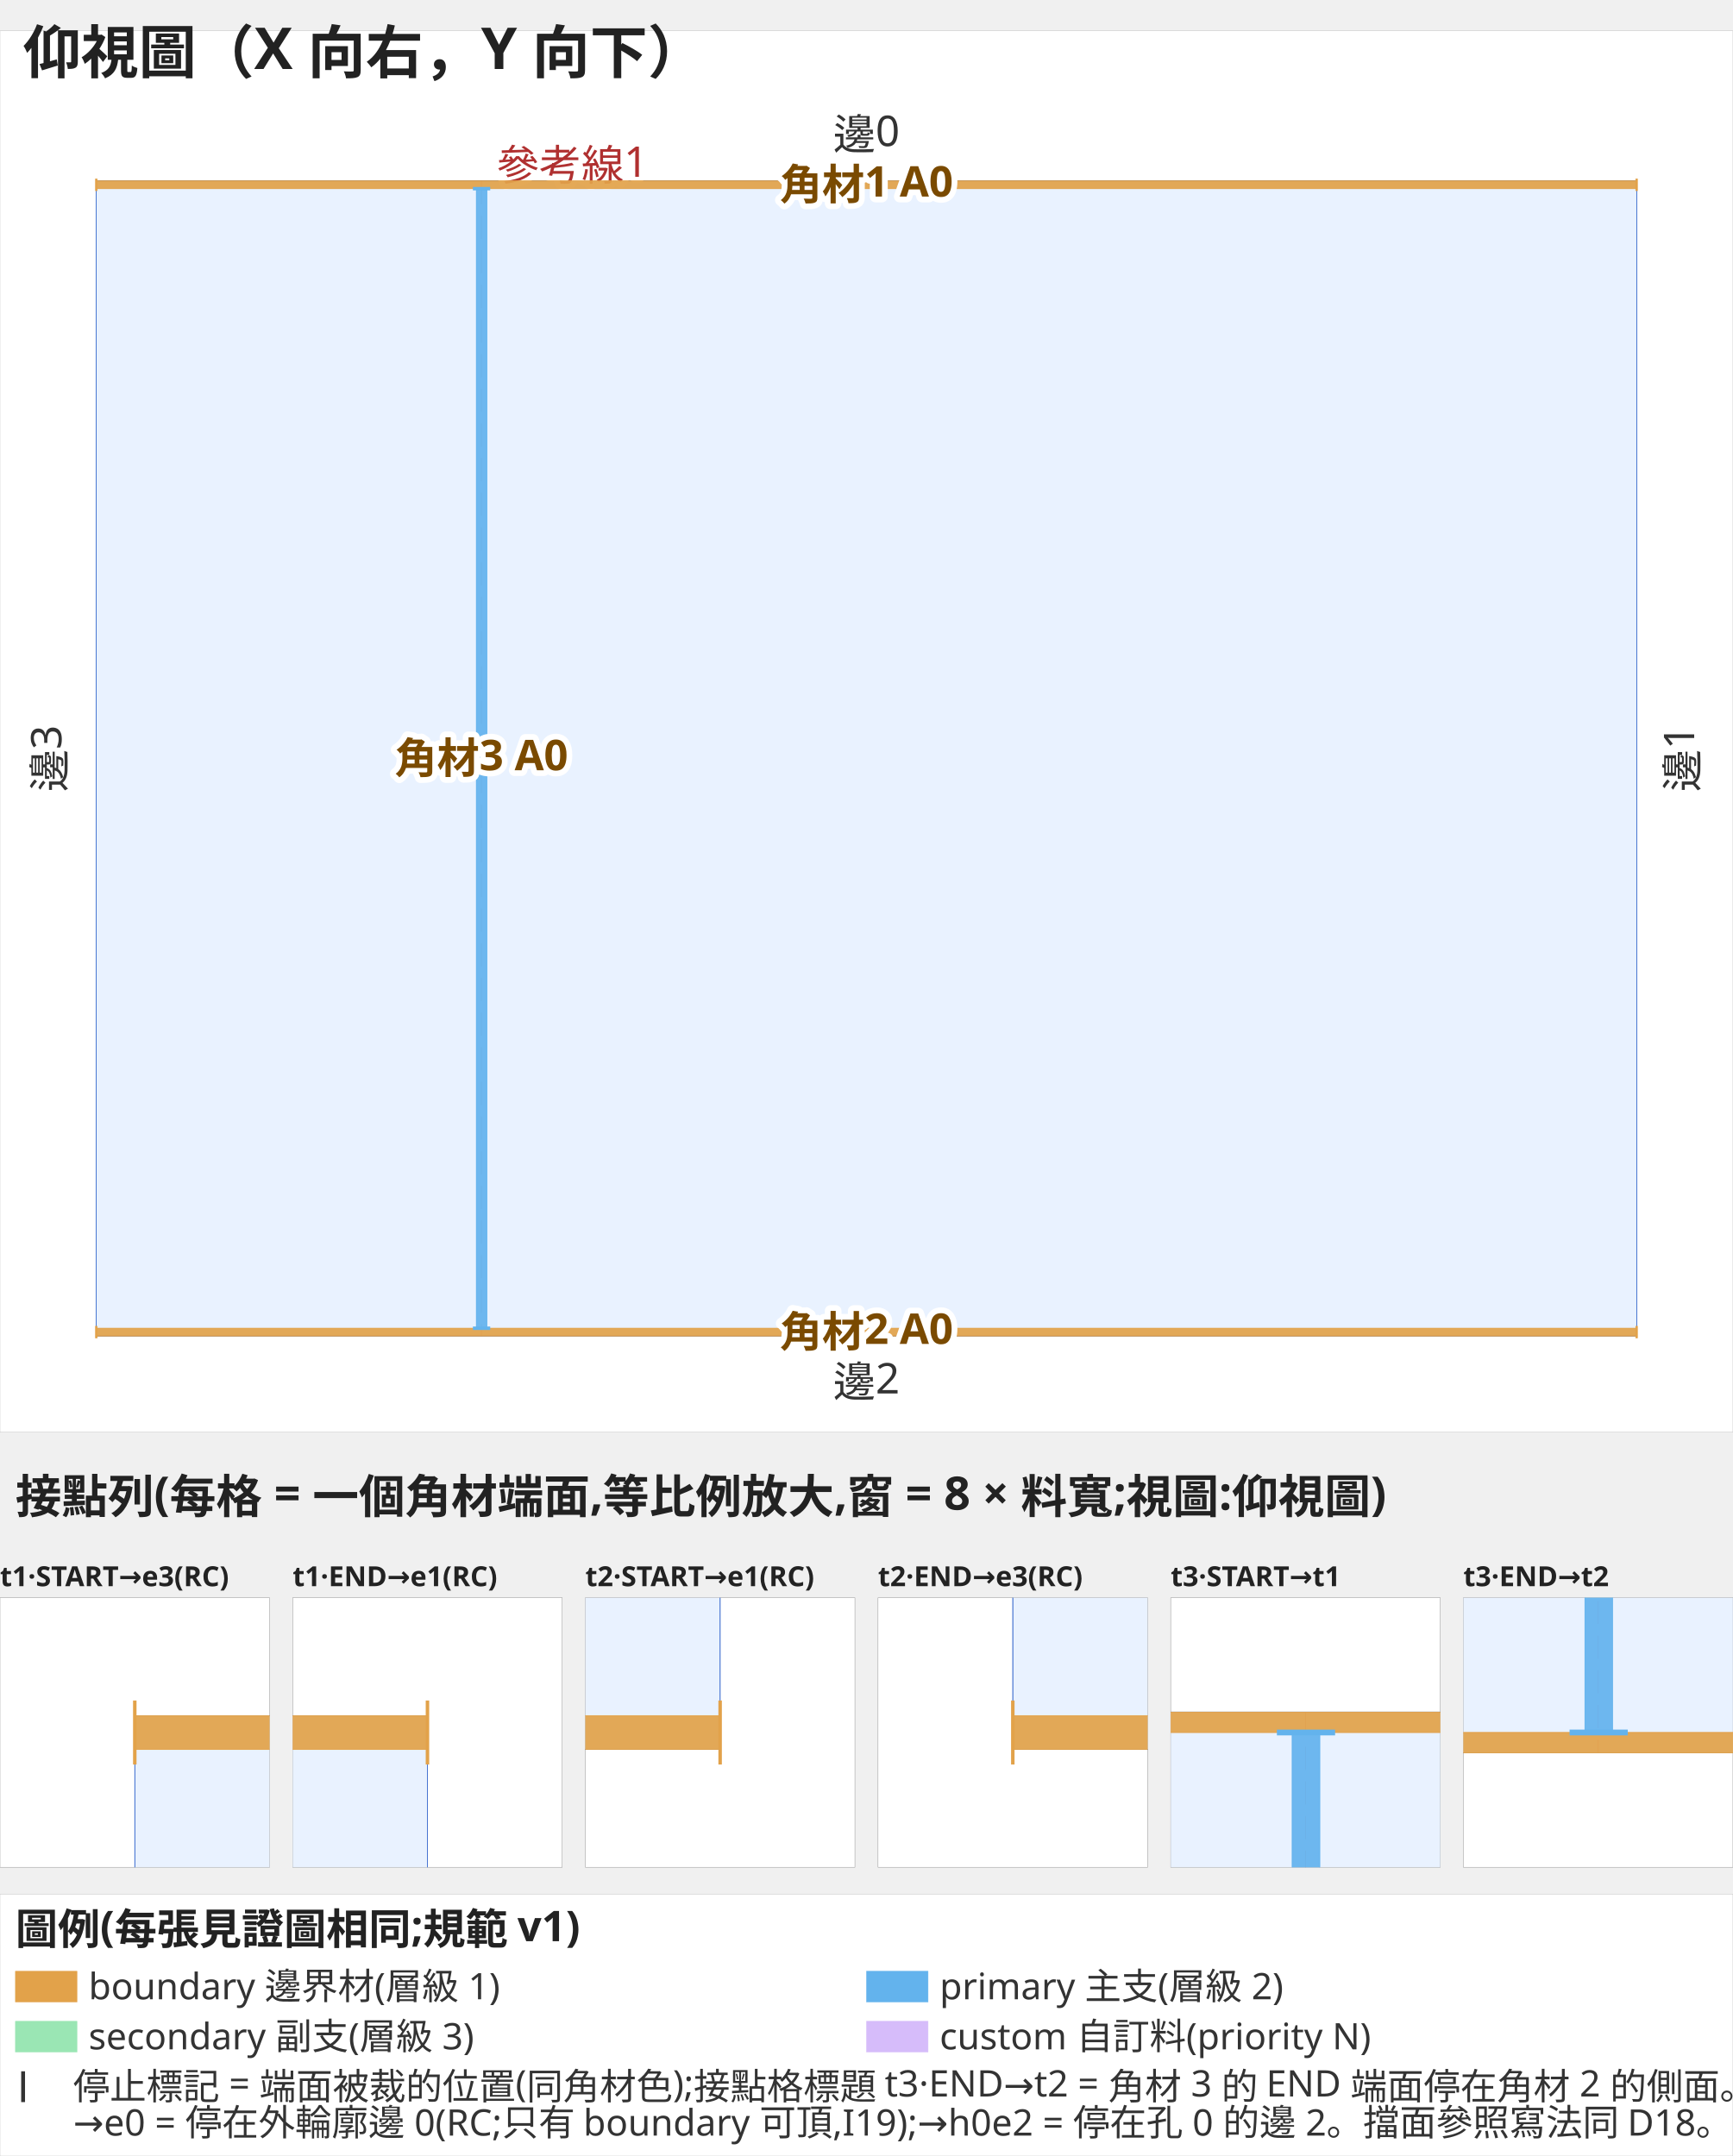
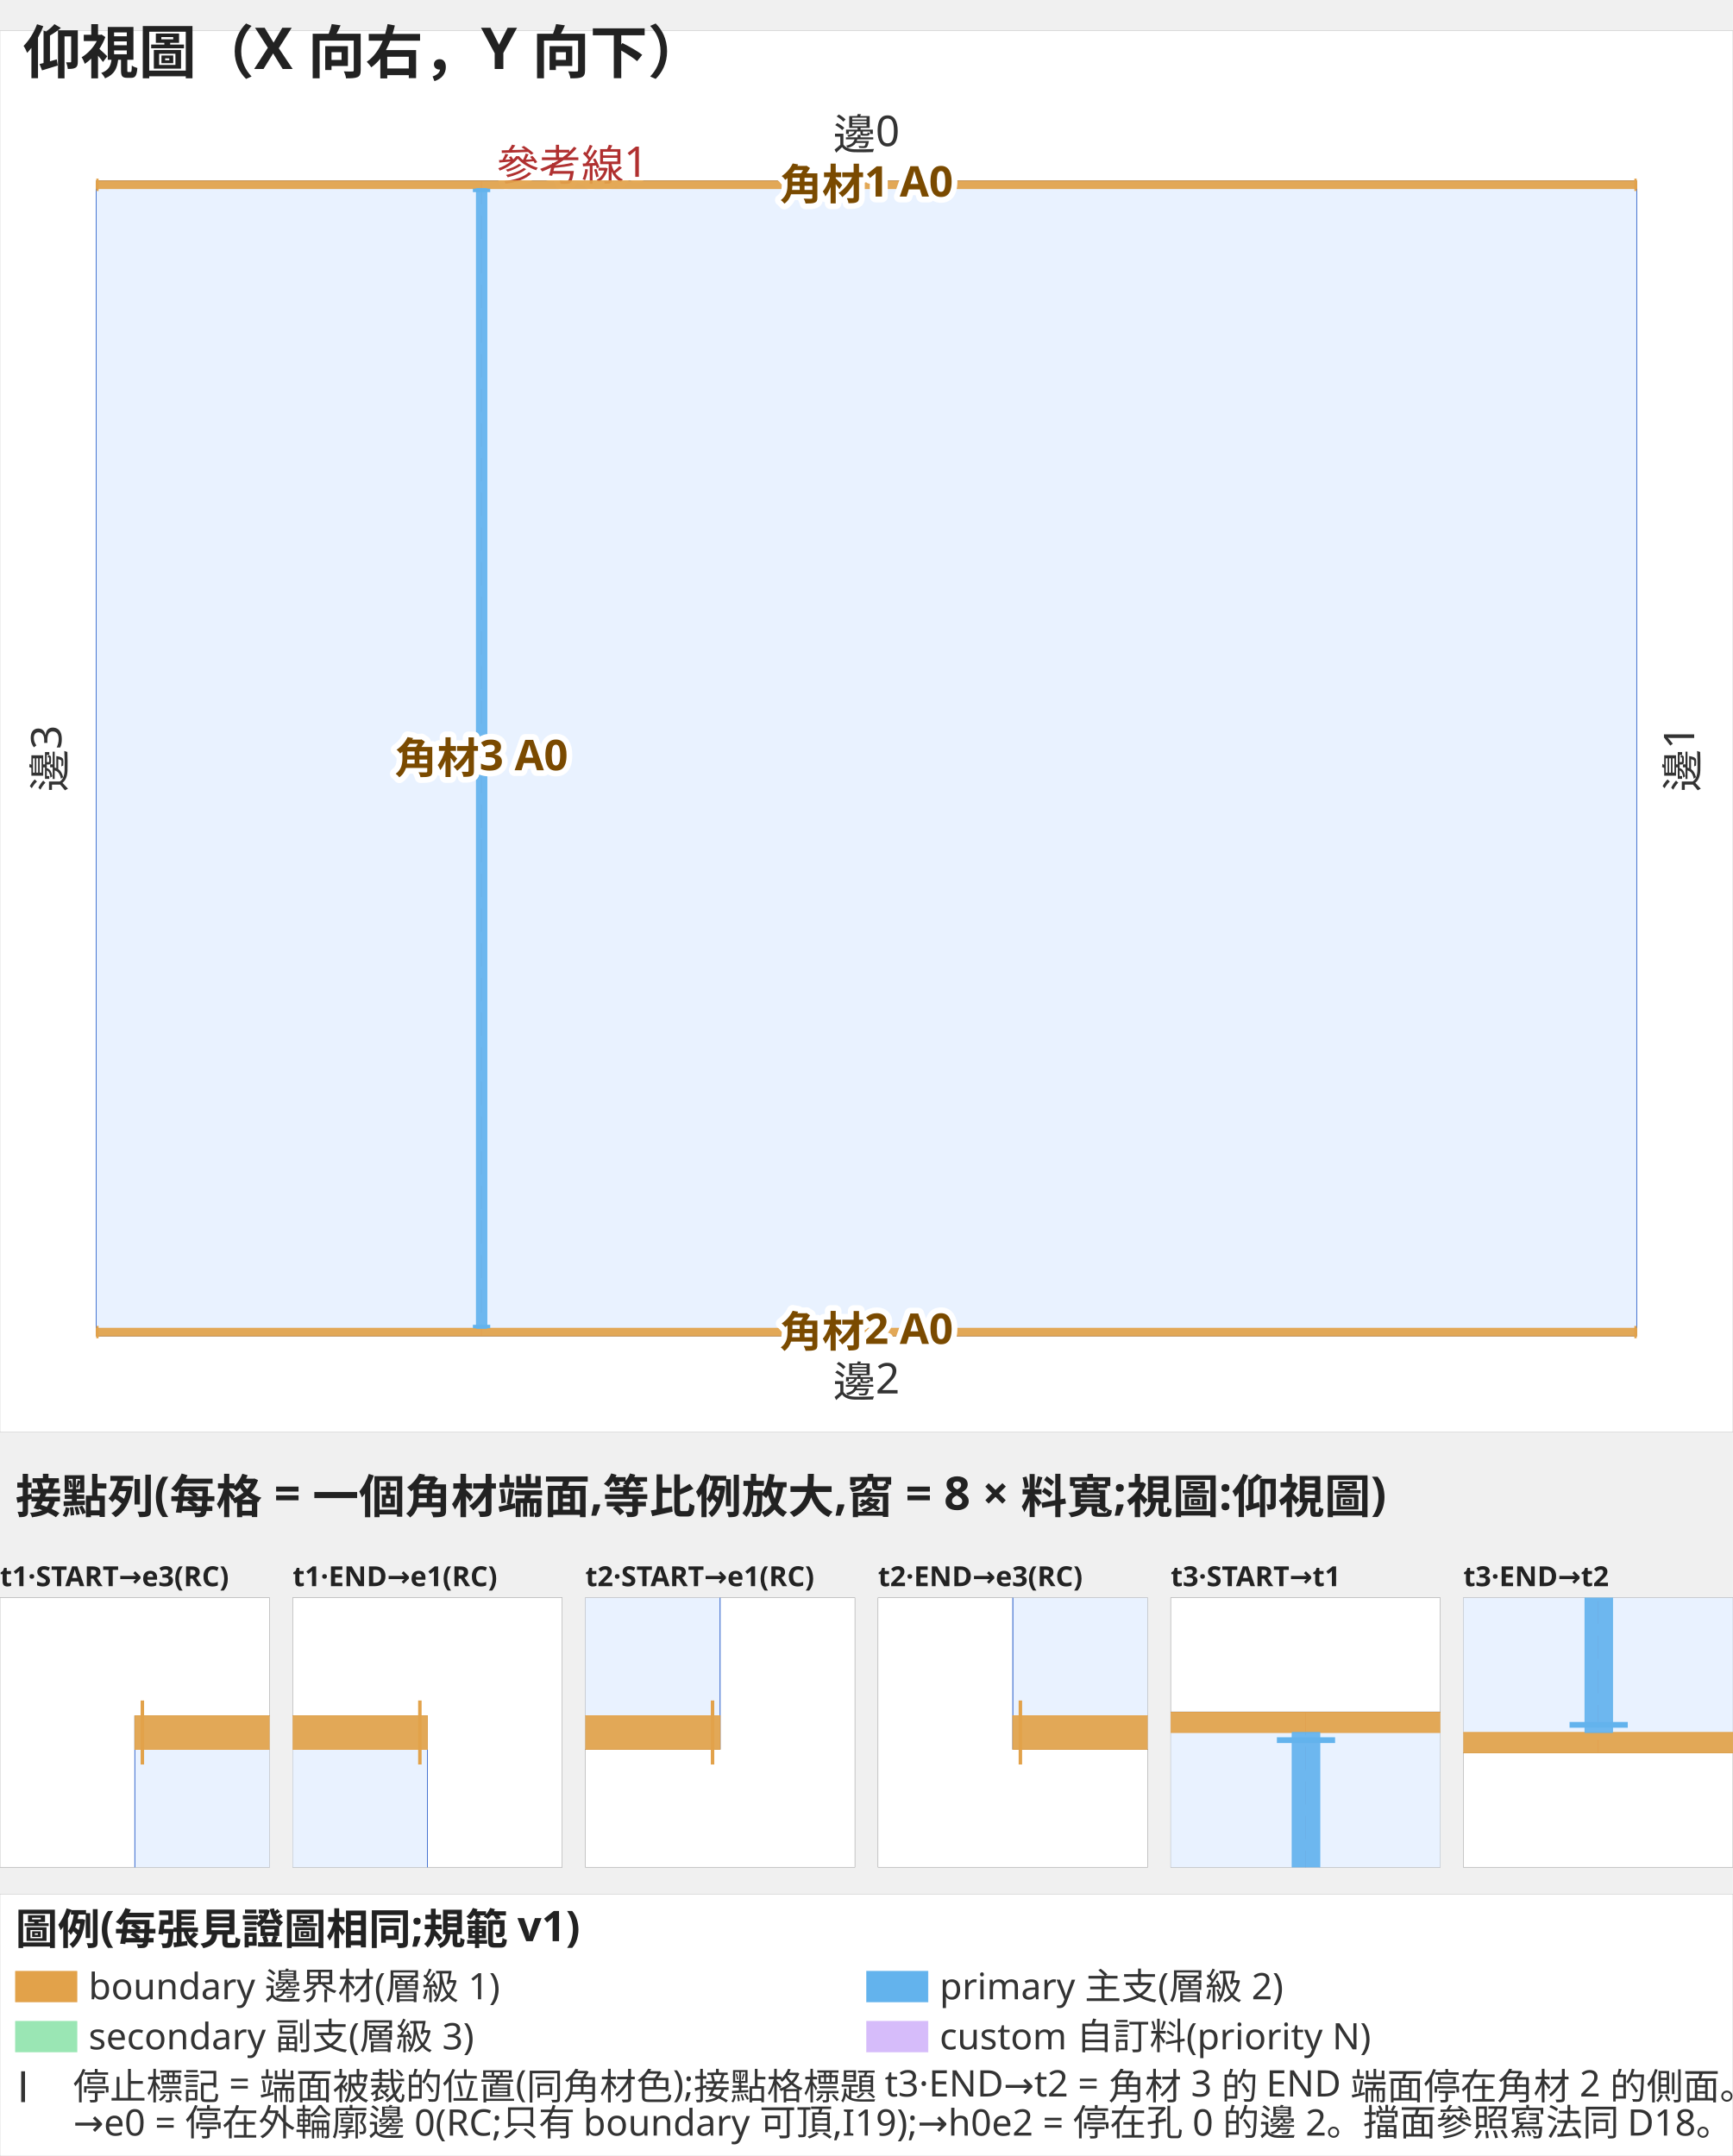
<svg xmlns="http://www.w3.org/2000/svg" width="100%" viewBox="0 1460 4500 5600" data-full="0 1460 4500 5600">
  <style>
  polygon, line, rect { vector-effect: non-scaling-stroke; }
  .frame { fill: #ffffff; stroke: #bbbbbb; stroke-width: 1px; }
  .title { font: bold 150px sans-serif; fill: #222222; }
  .label { font: 110px sans-serif; fill: #333333; text-anchor: middle; dominant-baseline: middle; }
  .guide-label { text-anchor: start; fill: #b03030; }
  .timber-label { fill: #7a4a00; font-weight: bold; }
  .guide-label, .timber-label { paint-order: stroke; stroke: #ffffff; stroke-width: 30px; stroke-linejoin: round; }
  .surface { fill: #dbe9ff; fill-opacity: 0.6; stroke: #3366cc; stroke-width: 1.5px; }
  .hole { fill: #ffffff; stroke: #3366cc; stroke-width: 1.5px; }
  .edge { stroke: #3366cc; stroke-width: 1.5px; }
  .edge-free { stroke: #e08020; stroke-width: 1.5px; stroke-dasharray: 30 15; }
  .guide { stroke: #cc3333; stroke-width: 1px; stroke-dasharray: 60 30; }
  .timber-face { fill: #ffd27f; fill-opacity: 0.5; stroke: #a06000; stroke-width: 1.5px; }
  .timber-face-near { fill-opacity: 0.85; }
</style>
  <style id="witness">.role-boundary{fill:#e2a24a;stroke:#e2a24a}.role-primary{fill:#63b3ed;stroke:#63b3ed}.role-secondary{fill:#9ae6b4;stroke:#9ae6b4}.role-custom{fill:#d6bcfa;stroke:#d6bcfa}.stop{fill:none;stroke-linecap:butt}.stop-label{font:bold 110px sans-serif;dominant-baseline:middle;paint-order:stroke;stroke:#ffffff;stroke-width:30px;stroke-linejoin:round}.tile-frame{fill:#ffffff;stroke:#888888;stroke-width:1px}.tile-title{font:bold 72px sans-serif;fill:#222222}.tile .label{display:none}.legend-title{font:bold 110px sans-serif;fill:#222222}.legend-text{font:95px sans-serif;fill:#333333;dominant-baseline:middle}.legend-box{fill:#ffffff;stroke:#bbbbbb;stroke-width:1px}.section-title{font:bold 120px sans-serif;fill:#222222}</style>
  <g transform="translate(250,1930)" data-view="bottom">
    <rect class="frame" x="-250" y="-390" width="4500" height="3640" />
    <text x="-190" y="-280" class="title">仰視圖（X 向右，Y 向下）</text>
    <polygon points="0,0 4000,0 4000,3000 0,3000" class="surface" />
    <line x1="0" y1="0" x2="4000" y2="0" class="edge" />
    <text x="2000" y="-120" class="label">邊0</text>
    <line x1="4000" y1="0" x2="4000" y2="3000" class="edge" />
    <text x="4120" y="1500" class="label" transform="rotate(-90 4120 1500)">邊1</text>
    <line x1="4000" y1="3000" x2="0" y2="3000" class="edge" />
    <text x="2000" y="3120" class="label">邊2</text>
    <line x1="0" y1="3000" x2="0" y2="0" class="edge" />
    <text x="-120" y="1500" class="label" transform="rotate(-90 -120 1500)">邊3</text>
    <line x1="1000" y1="0" x2="1000" y2="3000" class="guide" />
    <text x="1040" y="-40" class="label guide-label">參考線1</text>
    <polygon points="0,0 4000,0 4000,20 0,20" class="timber-face role-boundary" data-t="1" />
    <polygon points="0,0 0,20 4000,20 4000,0" class="timber-face timber-face-near role-boundary" data-t="1" />
    <text x="2000" y="10" class="label timber-label">角材1 A0</text>
    <polygon points="4000,3000 0,3000 0,2980 4000,2980" class="timber-face role-boundary" data-t="2" />
    <polygon points="4000,3000 4000,2980 0,2980 0,3000" class="timber-face timber-face-near role-boundary" data-t="2" />
    <text x="2000" y="2990" class="label timber-label">角材2 A0</text>
    <polygon points="1014,20 1014,2980 987,2980 987,20" class="timber-face role-primary" data-t="3" />
    <polygon points="1014,20 987,20 987,2980 1014,2980" class="timber-face timber-face-near role-primary" data-t="3" />
    <text x="1000" y="1500" class="label timber-label">角材3 A0</text>
-     <line x1="0" y1="-6" x2="0" y2="26" class="stop" stroke="#e2a24a" stroke-width="6" data-joint="t1.START" />
-     <line x1="4000" y1="-6" x2="4000" y2="26" class="stop" stroke="#e2a24a" stroke-width="6" data-joint="t1.END" />
-     <line x1="4000" y1="2974" x2="4000" y2="3006" class="stop" stroke="#e2a24a" stroke-width="6" data-joint="t2.START" />
-     <line x1="0" y1="2974" x2="0" y2="3006" class="stop" stroke="#e2a24a" stroke-width="6" data-joint="t2.END" />
-     <line x1="978" y1="20" x2="1023" y2="20" class="stop" stroke="#63b3ed" stroke-width="9" data-joint="t3.START" />
-     <line x1="978" y1="2980" x2="1023" y2="2980" class="stop" stroke="#63b3ed" stroke-width="9" data-joint="t3.END" />
+     <line x1="3" y1="-6" x2="3" y2="26" class="stop" stroke="#e2a24a" stroke-width="6" data-joint="t1.START" />
+     <line x1="3997" y1="-6" x2="3997" y2="26" class="stop" stroke="#e2a24a" stroke-width="6" data-joint="t1.END" />
+     <line x1="3997" y1="2974" x2="3997" y2="3006" class="stop" stroke="#e2a24a" stroke-width="6" data-joint="t2.START" />
+     <line x1="3" y1="2974" x2="3" y2="3006" class="stop" stroke="#e2a24a" stroke-width="6" data-joint="t2.END" />
+     <line x1="978" y1="24.5" x2="1023" y2="24.5" class="stop" stroke="#63b3ed" stroke-width="9" data-joint="t3.START" />
+     <line x1="978" y1="2975.5" x2="1023" y2="2975.5" class="stop" stroke="#63b3ed" stroke-width="9" data-joint="t3.END" />
  </g>
  <text x="40" y="5390" class="section-title">接點列(每格 = 一個角材端面,等比例放大,窗 = 8 × 料寬;視圖:仰視圖)</text>
  <text x="0" y="5580" class="tile-title">t1·START→e3(RC)</text>
  <rect x="0" y="5610" width="700" height="700" class="tile-frame" />
  <svg x="0" y="5610" width="700" height="700" viewBox="-80 -70 160 160" preserveAspectRatio="xMidYMid meet" class="tile" data-joint="t1.START">
    <polygon points="0,0 4000,0 4000,3000 0,3000" class="surface" />
    <line x1="0" y1="0" x2="4000" y2="0" class="edge" />
    <line x1="4000" y1="0" x2="4000" y2="3000" class="edge" />
    <line x1="4000" y1="3000" x2="0" y2="3000" class="edge" />
    <line x1="0" y1="3000" x2="0" y2="0" class="edge" />
    <line x1="1000" y1="0" x2="1000" y2="3000" class="guide" />
    <polygon points="0,0 4000,0 4000,20 0,20" class="timber-face role-boundary" data-t="1" />
    <polygon points="0,0 0,20 4000,20 4000,0" class="timber-face timber-face-near role-boundary" data-t="1" />
    <polygon points="4000,3000 0,3000 0,2980 4000,2980" class="timber-face role-boundary" data-t="2" />
    <polygon points="4000,3000 4000,2980 0,2980 0,3000" class="timber-face timber-face-near role-boundary" data-t="2" />
    <polygon points="1014,20 1014,2980 987,2980 987,20" class="timber-face role-primary" data-t="3" />
    <polygon points="1014,20 987,20 987,2980 1014,2980" class="timber-face timber-face-near role-primary" data-t="3" />
-     <line x1="0" y1="-9" x2="0" y2="29" class="stop" stroke="#e2a24a" stroke-width="9" data-joint="t1.START" />
+     <line x1="4.5" y1="-9" x2="4.5" y2="29" class="stop" stroke="#e2a24a" stroke-width="9" data-joint="t1.START" />
  </svg>
  <text x="760" y="5580" class="tile-title">t1·END→e1(RC)</text>
  <rect x="760" y="5610" width="700" height="700" class="tile-frame" />
  <svg x="760" y="5610" width="700" height="700" viewBox="3920 -70 160 160" preserveAspectRatio="xMidYMid meet" class="tile" data-joint="t1.END">
    <polygon points="0,0 4000,0 4000,3000 0,3000" class="surface" />
    <line x1="0" y1="0" x2="4000" y2="0" class="edge" />
    <line x1="4000" y1="0" x2="4000" y2="3000" class="edge" />
    <line x1="4000" y1="3000" x2="0" y2="3000" class="edge" />
    <line x1="0" y1="3000" x2="0" y2="0" class="edge" />
    <line x1="1000" y1="0" x2="1000" y2="3000" class="guide" />
    <polygon points="0,0 4000,0 4000,20 0,20" class="timber-face role-boundary" data-t="1" />
    <polygon points="0,0 0,20 4000,20 4000,0" class="timber-face timber-face-near role-boundary" data-t="1" />
    <polygon points="4000,3000 0,3000 0,2980 4000,2980" class="timber-face role-boundary" data-t="2" />
    <polygon points="4000,3000 4000,2980 0,2980 0,3000" class="timber-face timber-face-near role-boundary" data-t="2" />
    <polygon points="1014,20 1014,2980 987,2980 987,20" class="timber-face role-primary" data-t="3" />
    <polygon points="1014,20 987,20 987,2980 1014,2980" class="timber-face timber-face-near role-primary" data-t="3" />
-     <line x1="4000" y1="-9" x2="4000" y2="29" class="stop" stroke="#e2a24a" stroke-width="9" data-joint="t1.END" />
+     <line x1="3995.5" y1="-9" x2="3995.5" y2="29" class="stop" stroke="#e2a24a" stroke-width="9" data-joint="t1.END" />
  </svg>
  <text x="1520" y="5580" class="tile-title">t2·START→e1(RC)</text>
  <rect x="1520" y="5610" width="700" height="700" class="tile-frame" />
  <svg x="1520" y="5610" width="700" height="700" viewBox="3920 2910 160 160" preserveAspectRatio="xMidYMid meet" class="tile" data-joint="t2.START">
    <polygon points="0,0 4000,0 4000,3000 0,3000" class="surface" />
    <line x1="0" y1="0" x2="4000" y2="0" class="edge" />
    <line x1="4000" y1="0" x2="4000" y2="3000" class="edge" />
    <line x1="4000" y1="3000" x2="0" y2="3000" class="edge" />
    <line x1="0" y1="3000" x2="0" y2="0" class="edge" />
    <line x1="1000" y1="0" x2="1000" y2="3000" class="guide" />
    <polygon points="0,0 4000,0 4000,20 0,20" class="timber-face role-boundary" data-t="1" />
    <polygon points="0,0 0,20 4000,20 4000,0" class="timber-face timber-face-near role-boundary" data-t="1" />
    <polygon points="4000,3000 0,3000 0,2980 4000,2980" class="timber-face role-boundary" data-t="2" />
    <polygon points="4000,3000 4000,2980 0,2980 0,3000" class="timber-face timber-face-near role-boundary" data-t="2" />
    <polygon points="1014,20 1014,2980 987,2980 987,20" class="timber-face role-primary" data-t="3" />
    <polygon points="1014,20 987,20 987,2980 1014,2980" class="timber-face timber-face-near role-primary" data-t="3" />
-     <line x1="4000" y1="2971" x2="4000" y2="3009" class="stop" stroke="#e2a24a" stroke-width="9" data-joint="t2.START" />
+     <line x1="3995.5" y1="2971" x2="3995.5" y2="3009" class="stop" stroke="#e2a24a" stroke-width="9" data-joint="t2.START" />
  </svg>
  <text x="2280" y="5580" class="tile-title">t2·END→e3(RC)</text>
  <rect x="2280" y="5610" width="700" height="700" class="tile-frame" />
  <svg x="2280" y="5610" width="700" height="700" viewBox="-80 2910 160 160" preserveAspectRatio="xMidYMid meet" class="tile" data-joint="t2.END">
    <polygon points="0,0 4000,0 4000,3000 0,3000" class="surface" />
    <line x1="0" y1="0" x2="4000" y2="0" class="edge" />
    <line x1="4000" y1="0" x2="4000" y2="3000" class="edge" />
    <line x1="4000" y1="3000" x2="0" y2="3000" class="edge" />
    <line x1="0" y1="3000" x2="0" y2="0" class="edge" />
    <line x1="1000" y1="0" x2="1000" y2="3000" class="guide" />
    <polygon points="0,0 4000,0 4000,20 0,20" class="timber-face role-boundary" data-t="1" />
    <polygon points="0,0 0,20 4000,20 4000,0" class="timber-face timber-face-near role-boundary" data-t="1" />
    <polygon points="4000,3000 0,3000 0,2980 4000,2980" class="timber-face role-boundary" data-t="2" />
    <polygon points="4000,3000 4000,2980 0,2980 0,3000" class="timber-face timber-face-near role-boundary" data-t="2" />
    <polygon points="1014,20 1014,2980 987,2980 987,20" class="timber-face role-primary" data-t="3" />
    <polygon points="1014,20 987,20 987,2980 1014,2980" class="timber-face timber-face-near role-primary" data-t="3" />
-     <line x1="0" y1="2971" x2="0" y2="3009" class="stop" stroke="#e2a24a" stroke-width="9" data-joint="t2.END" />
+     <line x1="4.5" y1="2971" x2="4.5" y2="3009" class="stop" stroke="#e2a24a" stroke-width="9" data-joint="t2.END" />
  </svg>
  <text x="3040" y="5580" class="tile-title">t3·START→t1</text>
  <rect x="3040" y="5610" width="700" height="700" class="tile-frame" />
  <svg x="3040" y="5610" width="700" height="700" viewBox="868 -112 264 264" preserveAspectRatio="xMidYMid meet" class="tile" data-joint="t3.START">
    <polygon points="0,0 4000,0 4000,3000 0,3000" class="surface" />
    <line x1="0" y1="0" x2="4000" y2="0" class="edge" />
    <line x1="4000" y1="0" x2="4000" y2="3000" class="edge" />
    <line x1="4000" y1="3000" x2="0" y2="3000" class="edge" />
    <line x1="0" y1="3000" x2="0" y2="0" class="edge" />
    <line x1="1000" y1="0" x2="1000" y2="3000" class="guide" />
    <polygon points="0,0 4000,0 4000,20 0,20" class="timber-face role-boundary" data-t="1" />
    <polygon points="0,0 0,20 4000,20 4000,0" class="timber-face timber-face-near role-boundary" data-t="1" />
    <polygon points="4000,3000 0,3000 0,2980 4000,2980" class="timber-face role-boundary" data-t="2" />
    <polygon points="4000,3000 4000,2980 0,2980 0,3000" class="timber-face timber-face-near role-boundary" data-t="2" />
    <polygon points="1014,20 1014,2980 987,2980 987,20" class="timber-face role-primary" data-t="3" />
    <polygon points="1014,20 987,20 987,2980 1014,2980" class="timber-face timber-face-near role-primary" data-t="3" />
-     <line x1="972" y1="20" x2="1029" y2="20" class="stop" stroke="#63b3ed" stroke-width="15" data-joint="t3.START" />
+     <line x1="972" y1="27.5" x2="1029" y2="27.5" class="stop" stroke="#63b3ed" stroke-width="15" data-joint="t3.START" />
  </svg>
  <text x="3800" y="5580" class="tile-title">t3·END→t2</text>
  <rect x="3800" y="5610" width="700" height="700" class="tile-frame" />
  <svg x="3800" y="5610" width="700" height="700" viewBox="868 2848 264 264" preserveAspectRatio="xMidYMid meet" class="tile" data-joint="t3.END">
    <polygon points="0,0 4000,0 4000,3000 0,3000" class="surface" />
    <line x1="0" y1="0" x2="4000" y2="0" class="edge" />
    <line x1="4000" y1="0" x2="4000" y2="3000" class="edge" />
    <line x1="4000" y1="3000" x2="0" y2="3000" class="edge" />
    <line x1="0" y1="3000" x2="0" y2="0" class="edge" />
    <line x1="1000" y1="0" x2="1000" y2="3000" class="guide" />
    <polygon points="0,0 4000,0 4000,20 0,20" class="timber-face role-boundary" data-t="1" />
    <polygon points="0,0 0,20 4000,20 4000,0" class="timber-face timber-face-near role-boundary" data-t="1" />
    <polygon points="4000,3000 0,3000 0,2980 4000,2980" class="timber-face role-boundary" data-t="2" />
    <polygon points="4000,3000 4000,2980 0,2980 0,3000" class="timber-face timber-face-near role-boundary" data-t="2" />
    <polygon points="1014,20 1014,2980 987,2980 987,20" class="timber-face role-primary" data-t="3" />
    <polygon points="1014,20 987,20 987,2980 1014,2980" class="timber-face timber-face-near role-primary" data-t="3" />
-     <line x1="972" y1="2980" x2="1029" y2="2980" class="stop" stroke="#63b3ed" stroke-width="15" data-joint="t3.END" />
+     <line x1="972" y1="2972.5" x2="1029" y2="2972.5" class="stop" stroke="#63b3ed" stroke-width="15" data-joint="t3.END" />
  </svg>
  <rect x="0" y="6380" width="4500" height="680" class="legend-box" />
  <text x="40" y="6510" class="legend-title">圖例(每張見證圖相同;規範 v1)</text>
  <rect x="40" y="6580" width="160" height="80" class="role-boundary" />
  <text x="230" y="6620" class="legend-text">boundary 邊界材(層級 1)</text>
  <rect x="2250" y="6580" width="160" height="80" class="role-primary" />
  <text x="2440" y="6620" class="legend-text">primary 主支(層級 2)</text>
  <rect x="40" y="6710" width="160" height="80" class="role-secondary" />
  <text x="230" y="6750" class="legend-text">secondary 副支(層級 3)</text>
  <rect x="2250" y="6710" width="160" height="80" class="role-custom" />
  <text x="2440" y="6750" class="legend-text">custom 自訂料(priority N)</text>
  <line x1="60" y1="6840" x2="60" y2="6920" class="stop" stroke="#333333" stroke-width="10" />
  <text x="190" y="6880" class="legend-text">停止標記 = 端面被裁的位置(同角材色);接點格標題 t3·END→t2 = 角材 3 的 END 端面停在角材 2 的側面。</text>
  <text x="190" y="6980" class="legend-text">→e0 = 停在外輪廓邊 0(RC;只有 boundary 可頂,I19);→h0e2 = 停在孔 0 的邊 2。擋面參照寫法同 D18。</text>
</svg>
